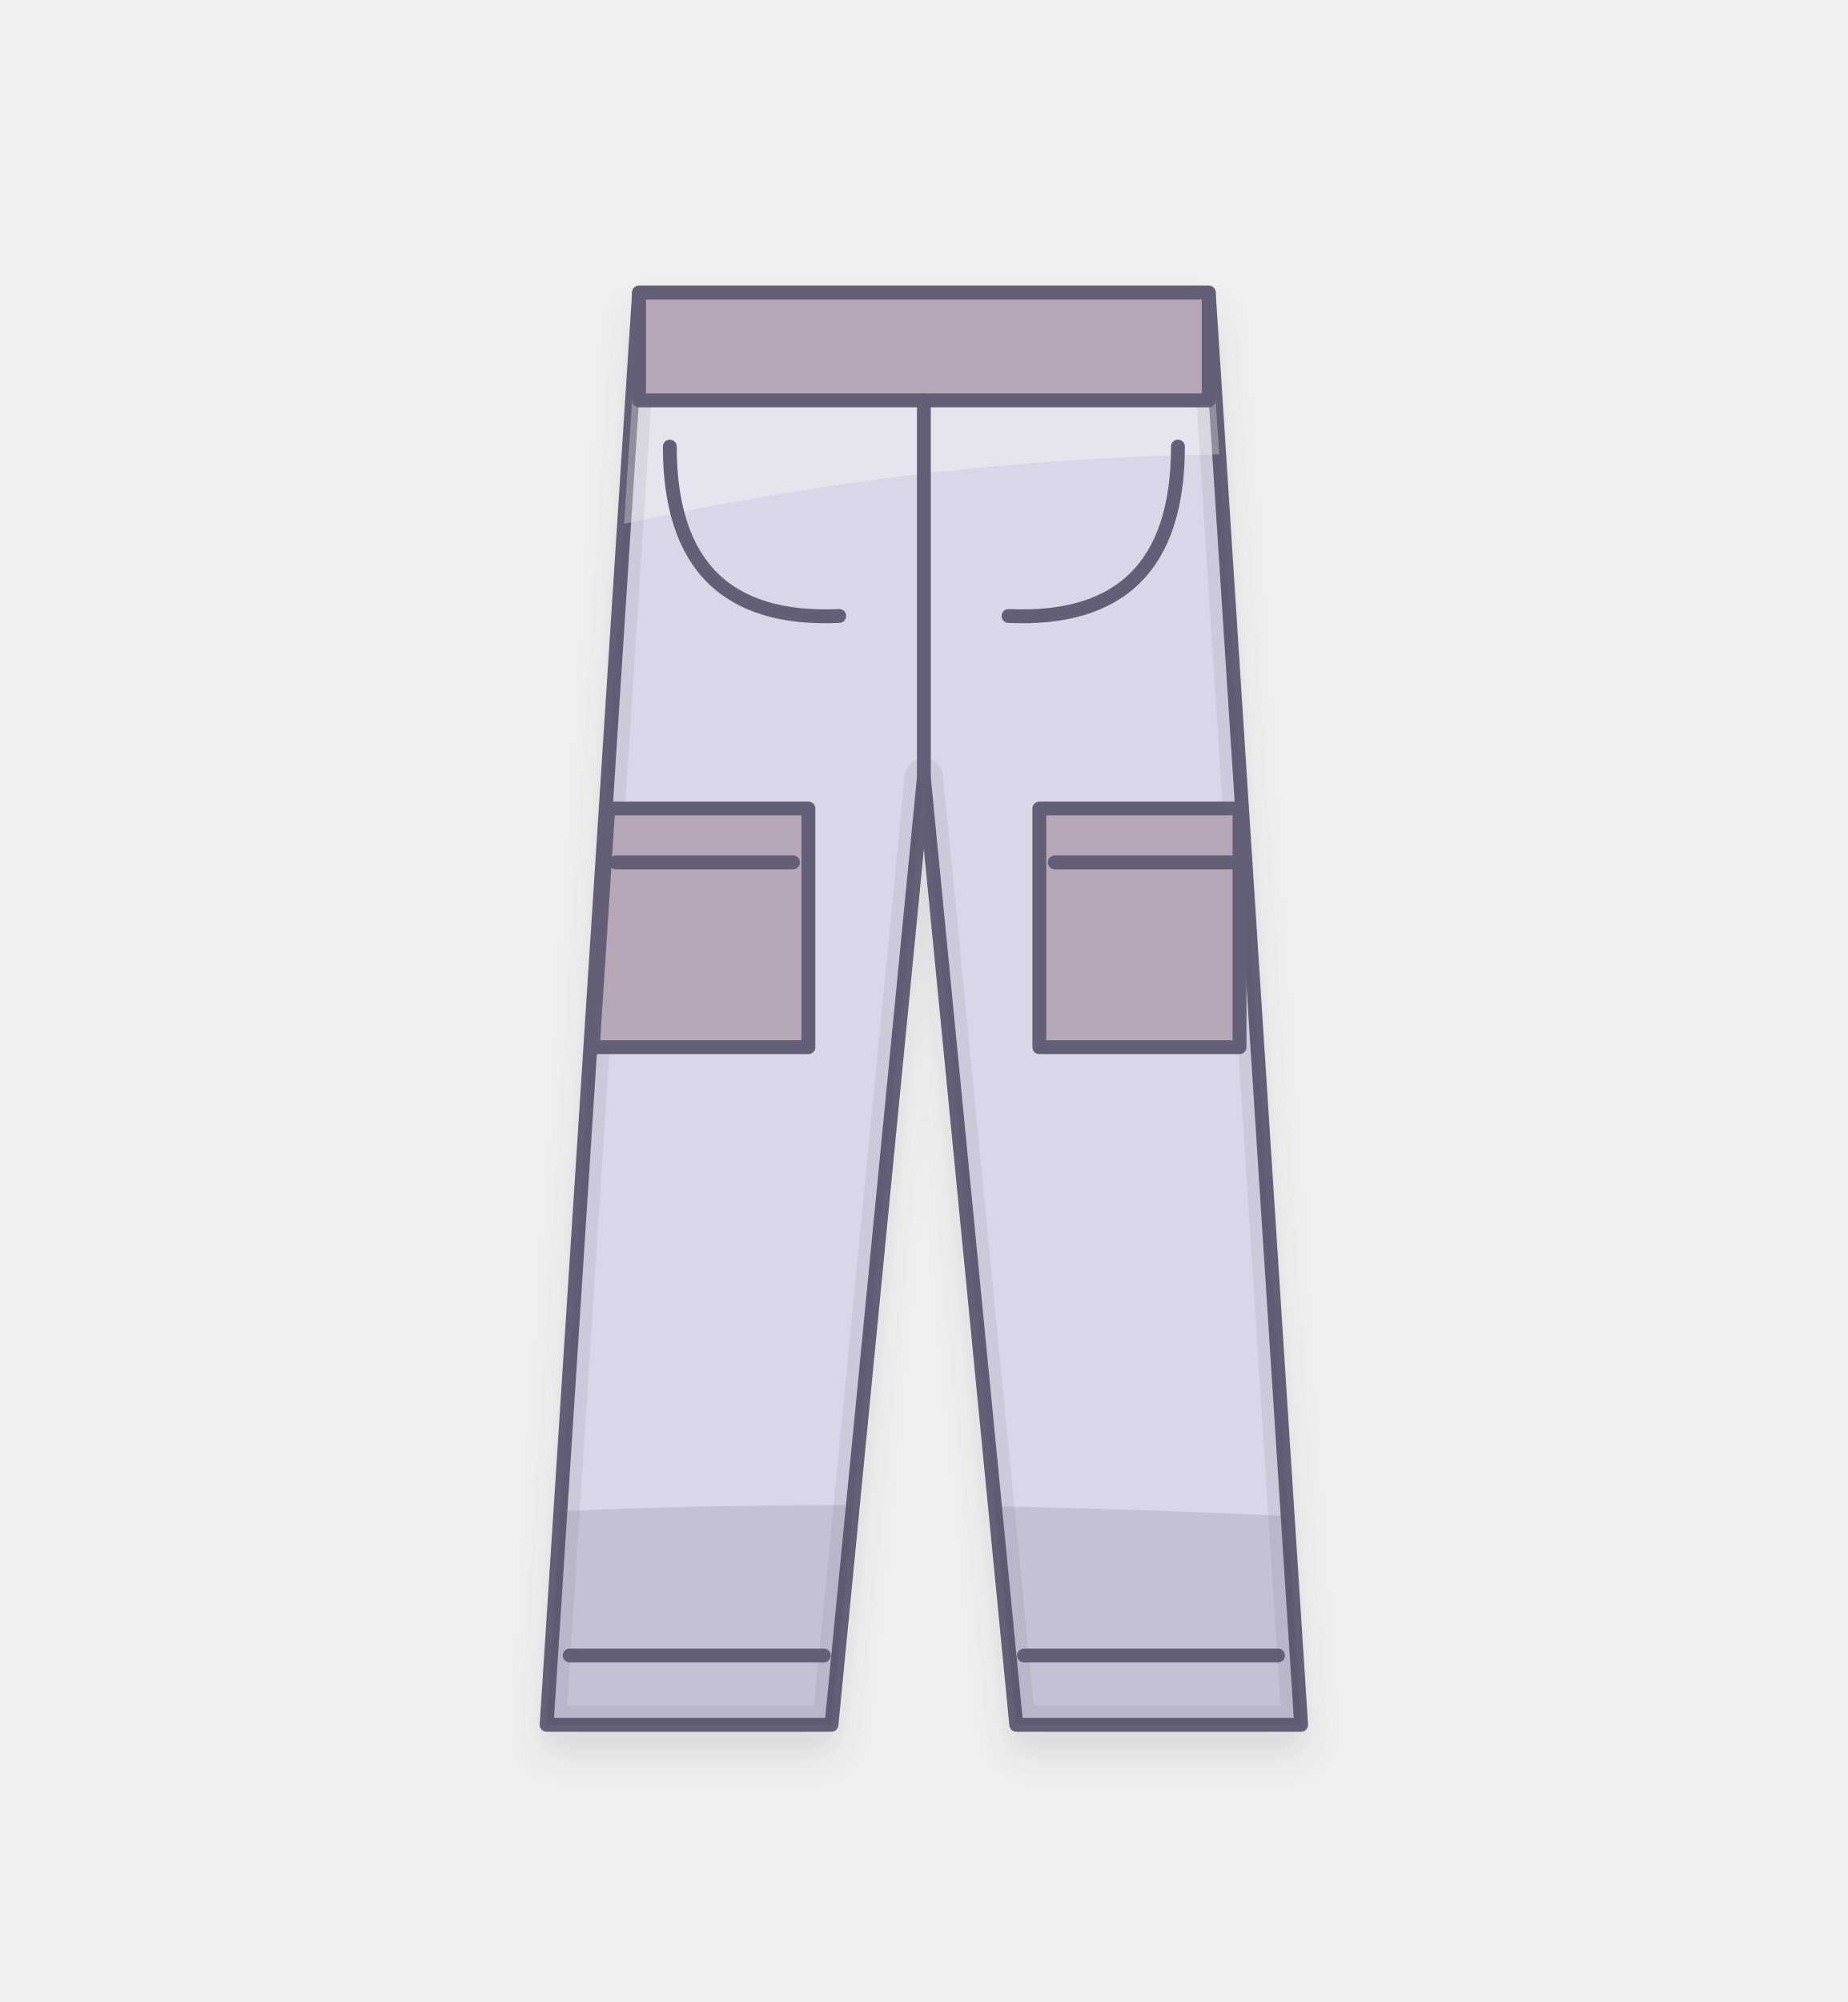
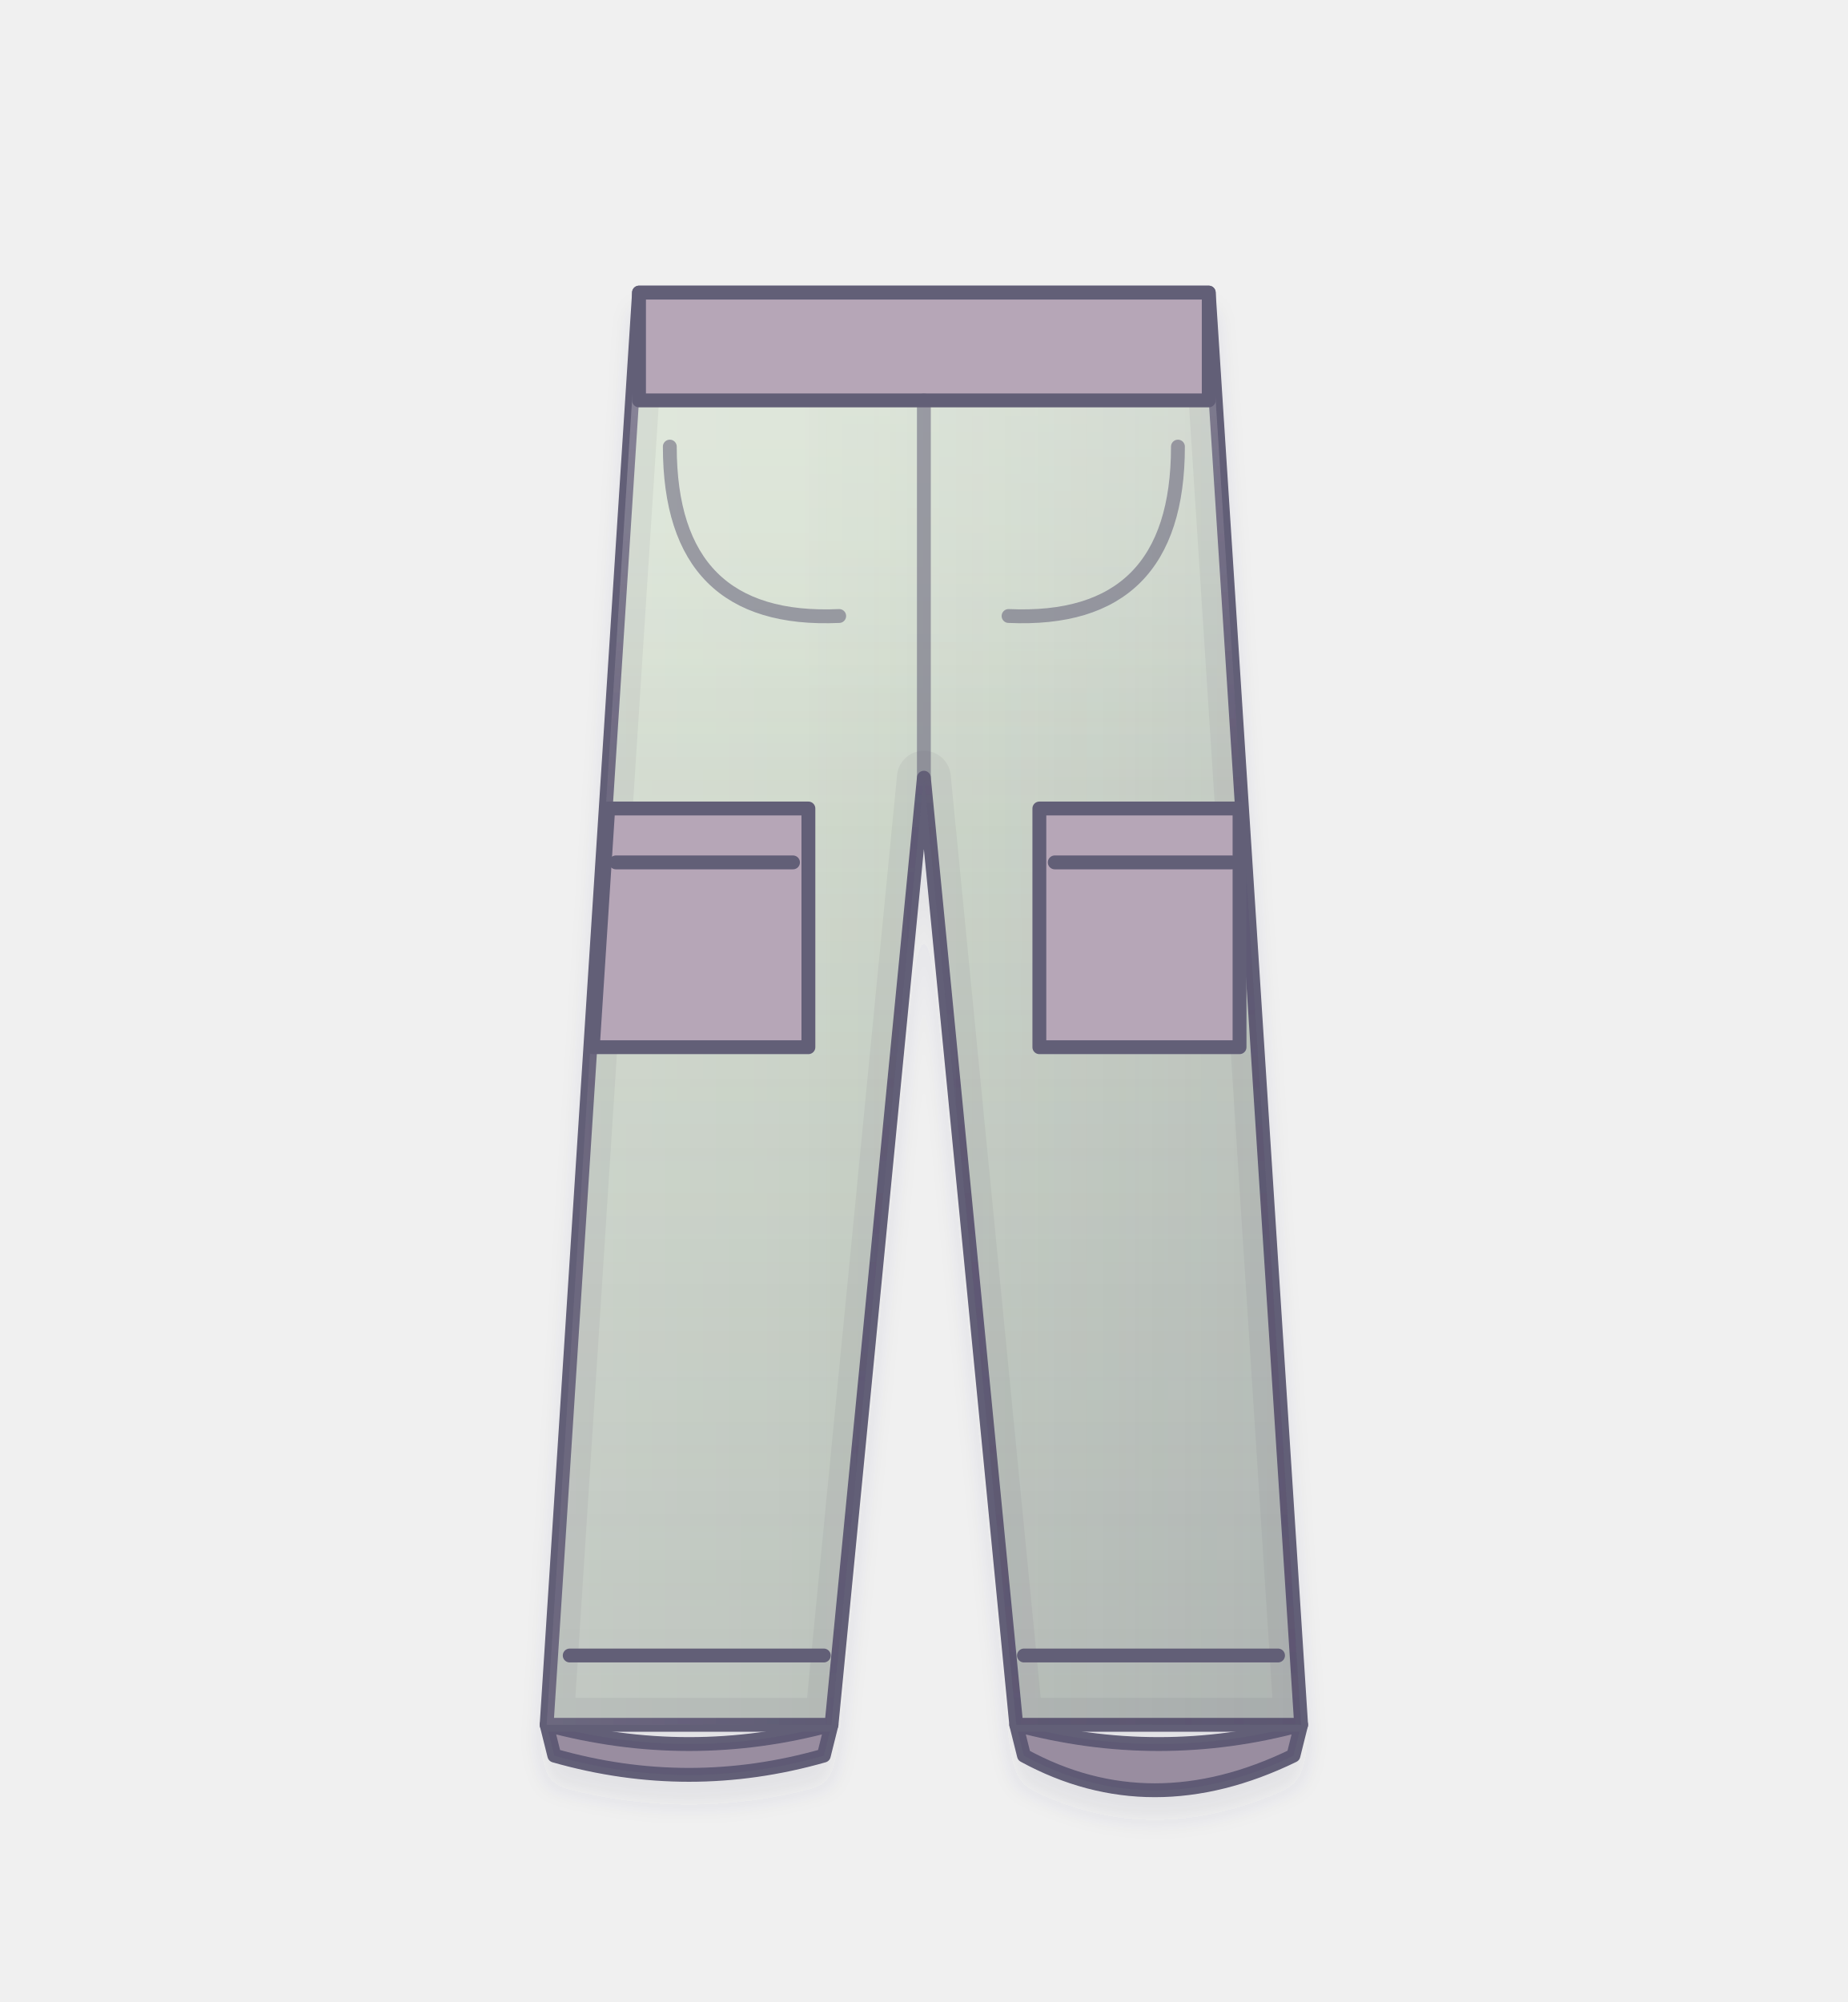
<svg xmlns="http://www.w3.org/2000/svg" viewBox="0 0 240 260">
  <defs>
+     <linearGradient id="cel-fall" gradientUnits="userSpaceOnUse" x1="0" y1="70" x2="0" y2="222">
+       <stop offset="0" stop-color="#55506D" stop-opacity="0" />
+       <stop offset="1" stop-color="#55506D" stop-opacity=".2" />
+     </linearGradient>
+     <linearGradient id="cel-side" gradientUnits="userSpaceOnUse" x1="104" y1="0" x2="196" y2="0">
+       <stop offset="0" stop-color="#55506D" stop-opacity="0" />
+       <stop offset="1" stop-color="#55506D" stop-opacity=".17" />
+     </linearGradient>
+     <linearGradient id="cel-top" gradientUnits="userSpaceOnUse" x1="0" y1="30" x2="0" y2="108">
+       <stop offset="0" stop-color="#FFFFFF" stop-opacity=".28" />
+       <stop offset="1" stop-color="#FFFFFF" stop-opacity="0" />
+     </linearGradient>
+     <linearGradient id="cel-left" gradientUnits="userSpaceOnUse" x1="36" y1="0" x2="112" y2="0">
+       <stop offset="0" stop-color="#FFFFFF" stop-opacity=".18" />
+       <stop offset="1" stop-color="#FFFFFF" stop-opacity="0" />
+     </linearGradient>
    <filter id="soft-shadow" x="-25%" y="-25%" width="150%" height="150%">
-       <feDropShadow dx="0" dy="3" stdDeviation="2.2" flood-color="#55506D" flood-opacity=".14" />
+       <feDropShadow dx="0" dy="3" stdDeviation="1.4" flood-color="#55506D" flood-opacity=".08" />
    </filter>
  </defs>
  <g filter="url(#soft-shadow)" stroke="#625E77" stroke-width="1.8" stroke-linecap="round" stroke-linejoin="round">
-     <path d="M83 38H157L169 224H132L120 101 108 224H71Z" fill="#DAD5E7" />
+     <g data-garment-layer="lining-back">
+       <path d="M71 224Q89.5 229 108 224L107 228Q89.5 233 72 228Zm61 0q18.5 5 37 0l-1 4q-18.5 9-35 0Z" fill="#B6A6B7" />
+     </g>
+     <g data-garment-layer="lining-back">
+       <path d="M71 224Q89.5 229 108 224L107 228Q89.5 233 72 228Zm61 0q18.5 5 37 0l-1 4q-18.5 9-35 0Z" fill="#55506D" opacity=".30" stroke="none" />
+     </g>
+     <path d="M83 38H157L169 224H132L120 101 108 224H71Z" fill="#D5DFD0" />
    <defs>
      <clipPath id="cel-1">
        <path d="M83 38H157L169 224H132L120 101 108 224H71Z" />
      </clipPath>
    </defs>
    <g clip-path="url(#cel-1)" stroke="none">
-       <path d="M0 204Q85 188 240 202V260H0Z" fill="#55506D" opacity=".16" />
-       <path d="M179 0H240V260H170Q204 140 179 0Z" fill="#55506D" opacity=".12" />
-       <path d="M0 0H240V66Q116 43 0 95Z" fill="#FFFFFF" opacity=".34" />
-       <path d="M0 0H42Q22 120 30 260H0Z" fill="#FFFFFF" opacity=".12" />
-       <path d="M83 38H157L169 224H132L120 101 108 224H71Z" fill="none" stroke="#4A4356" stroke-width="5" opacity=".09" />
-       <path d="M214 0H240V260H214Z" fill="#FFFFFF" opacity=".15" />
+       <rect width="240" height="260" fill="url(#cel-fall)" />
+       <rect width="240" height="260" fill="url(#cel-side)" />
+       <rect width="240" height="260" fill="url(#cel-top)" />
+       <rect width="240" height="260" fill="url(#cel-left)" />
+       <path d="M83 38H157L169 224H132L120 101 108 224H71Z" fill="none" stroke="#4A4356" stroke-width="7" opacity=".07" />
+       <path d="M218 0H240V260H218Z" fill="#FFFFFF" opacity=".10" />
    </g>
-     <path d="M83 38H157V52H83Z" fill="#B6A6B7" />
-     <path d="M120 52v49M87 58q0 23 22 22m44-22q0 23-22 22" fill="none" />
-     <path d="M79 105H105V136H77Zm56 0h26v31h-26Z" fill="#B6A6B7" />
-     <path d="M80 112h23m34 0h23" fill="none" />
+     <g data-garment-layer="waistband">
+       <path d="M83 38H157V52H83Z" fill="#B6A6B7" />
+     </g>
+     <path d="M120 52v49M87 58q0 23 22 22m44-22q0 23-22 22" fill="none" opacity=".55" />
+     <g data-garment-layer="pocket-left" data-anchor="92 120">
+       <path d="M79 105H105V136H77Z" fill="#B6A6B7" />
+       <path d="M80 112h23" fill="none" />
+     </g>
+     <g data-garment-layer="pocket-right" data-anchor="148 120">
+       <path d="M135 105h26v31h-26Z" fill="#B6A6B7" />
+       <path d="M137 112h23" fill="none" />
+     </g>
    <path d="M74 215h33m26 0h33" fill="none" />
  </g>
</svg>
